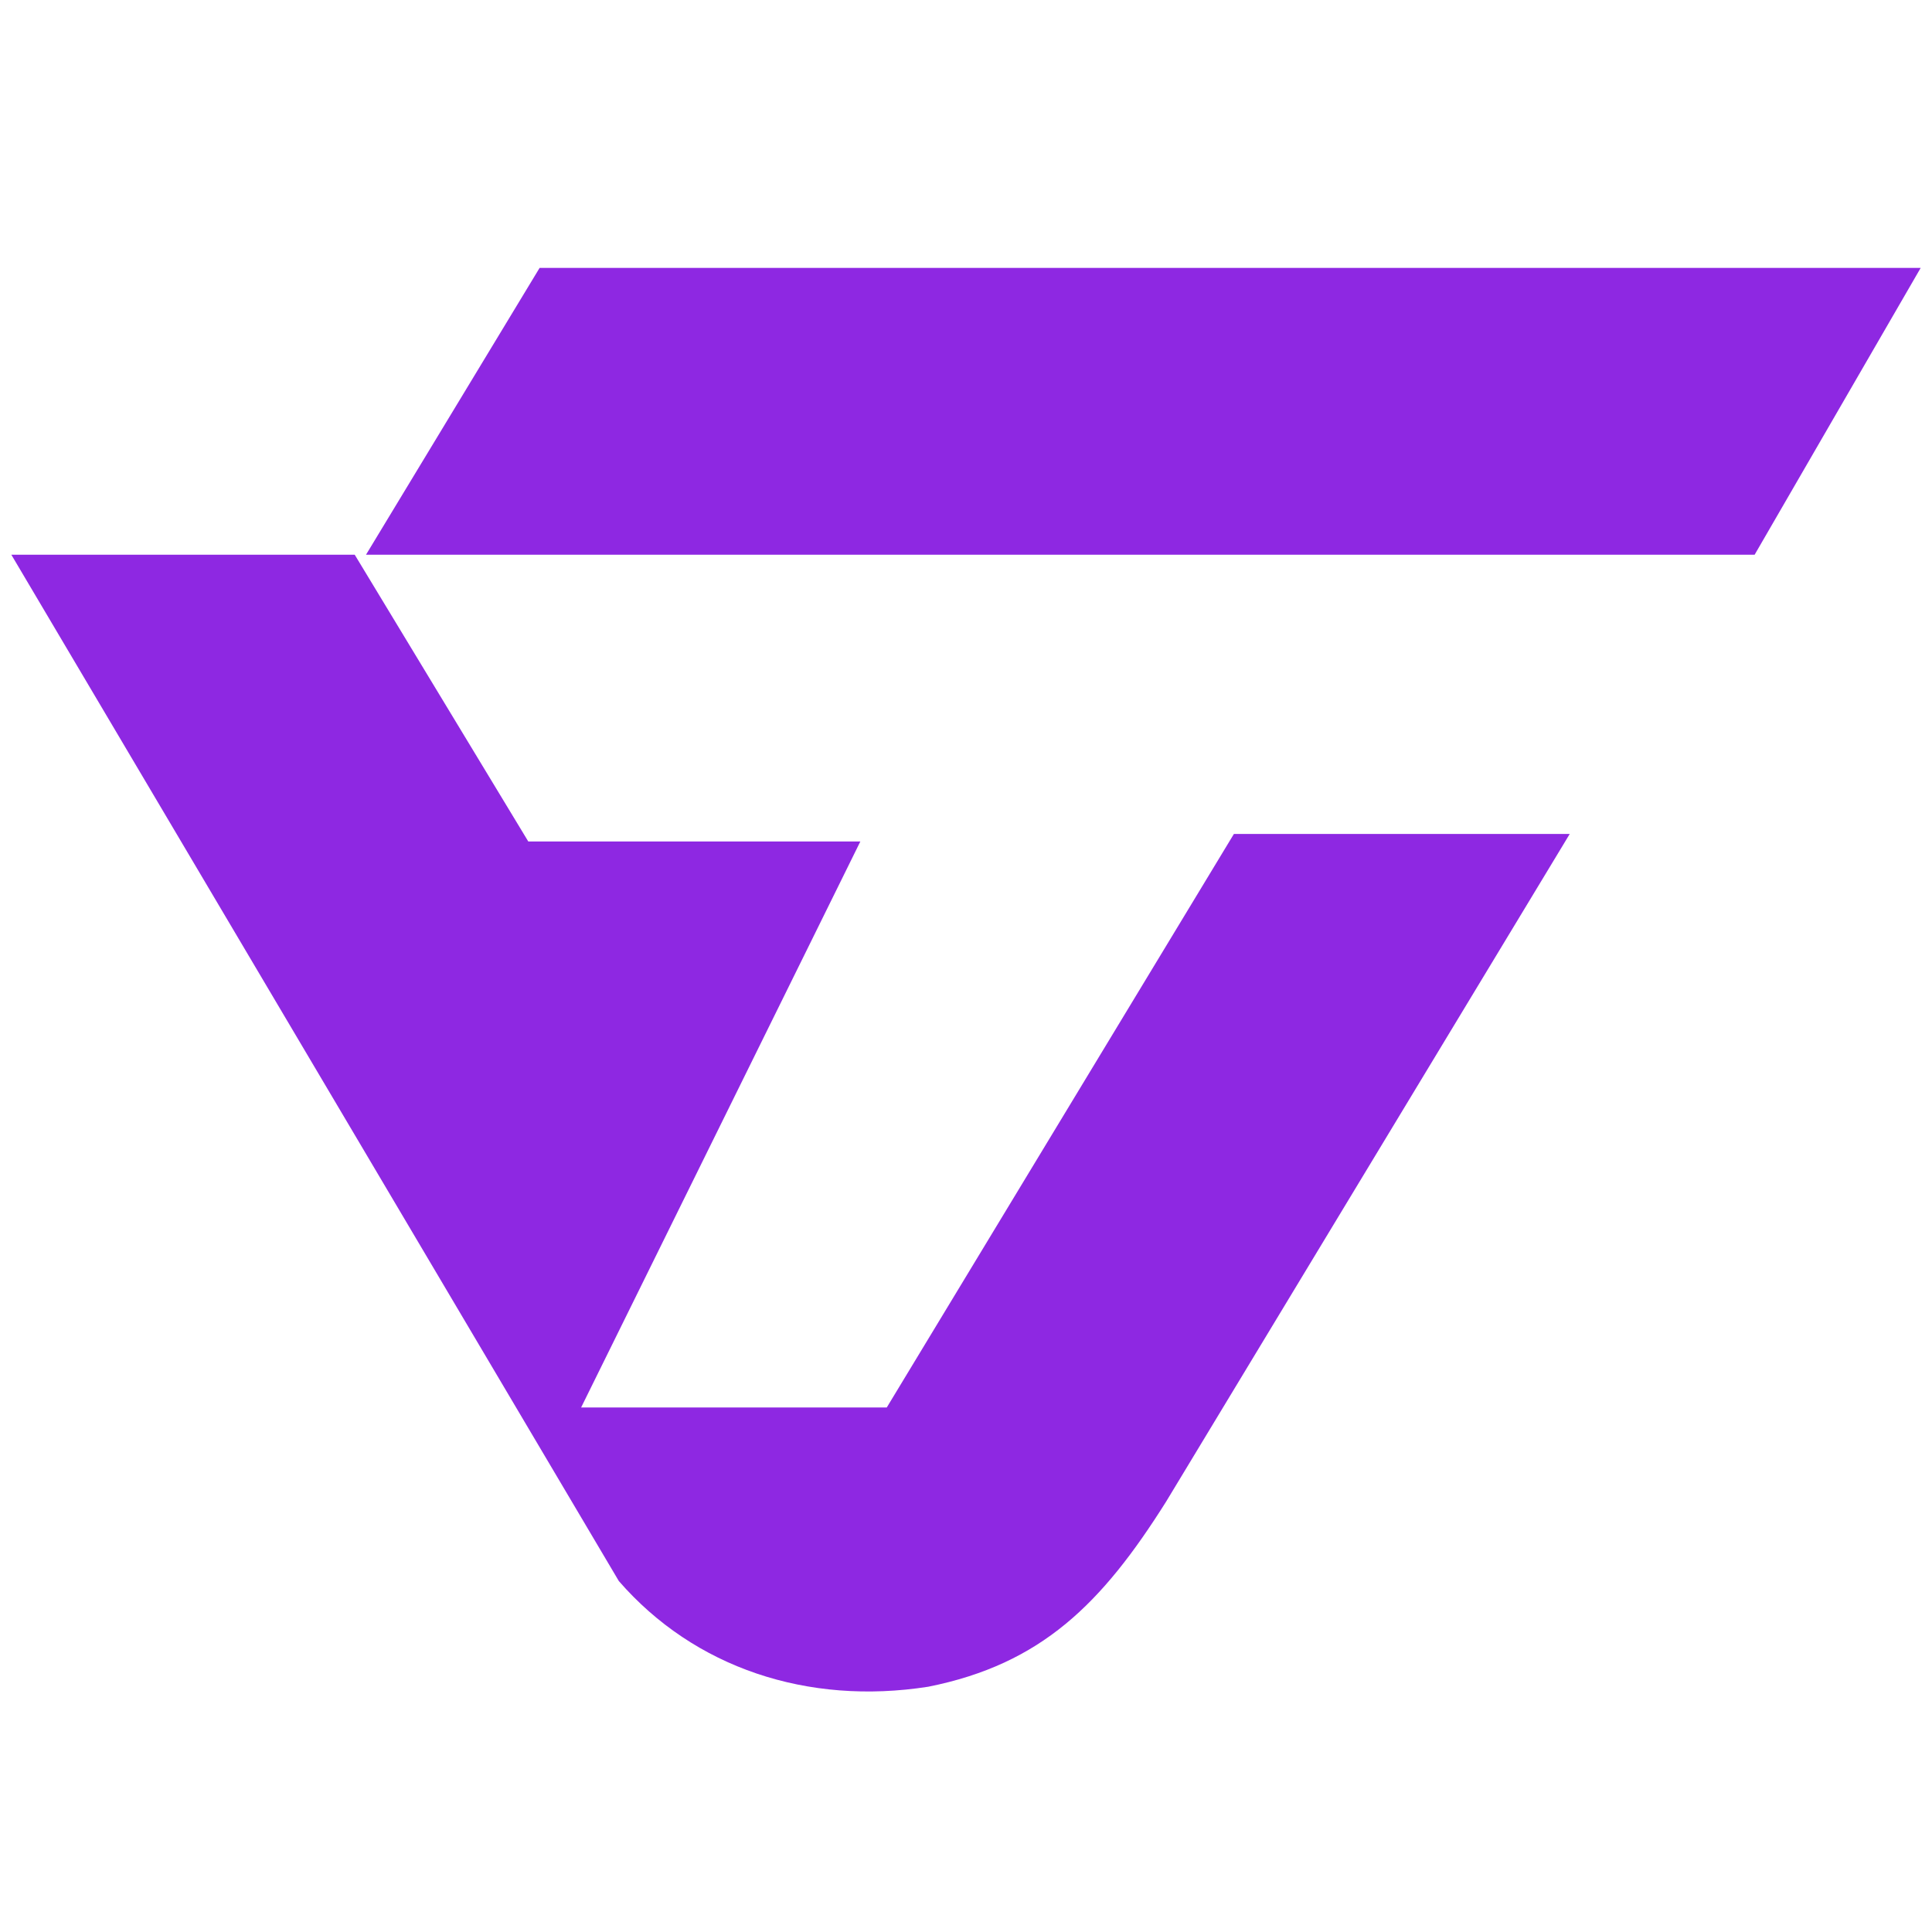
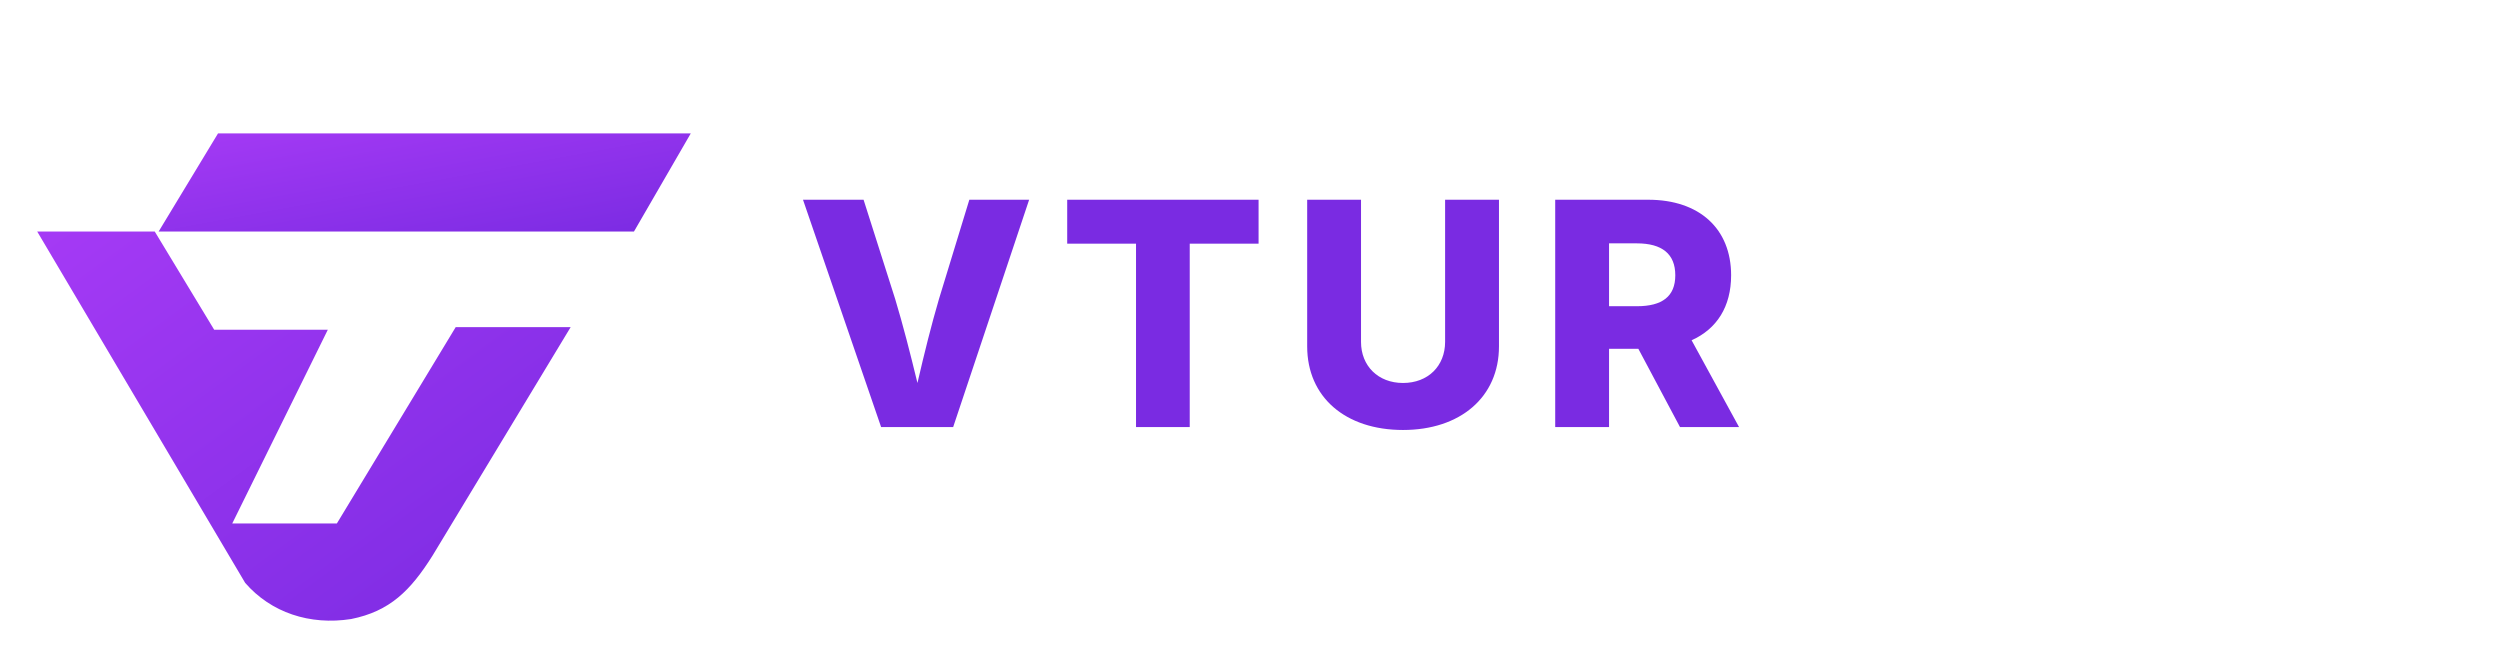
- <svg xmlns="http://www.w3.org/2000/svg" viewBox="0 0 512 512">
-   <path fill="#8e28e2" d="M143 71 L509 71 L465 147 L97 147 Z" />
-   <path fill="#8e28e2" d="M3 147 L94 147 L140 223 L228 223 L154 373 L235 373 L327 221 L416 221 L309 398 C292 425 276 441 246 447 C214 452 184 442 164 419 Z" />
+ <svg xmlns="http://www.w3.org/2000/svg" width="1200" height="320" viewBox="0 0 1200 320" role="img" aria-label="VTUR logo horizontal">
+   <defs>
+     <linearGradient id="vturGradientH" x1="0" y1="0" x2="1" y2="1">
+       <stop offset="0%" stop-color="#A53AF5" />
+       <stop offset="100%" stop-color="#7A2BE2" />
+     </linearGradient>
+   </defs>
+   <g transform="translate(16 20) scale(0.62)">
+     <path fill="url(#vturGradientH)" d="M143 71 L509 71 L465 147 L97 147 Z" />
+     <path fill="url(#vturGradientH)" d="M3 147 L94 147 L140 223 L228 223 L154 373 L235 373 L327 221 L416 221 L309 398 C292 425 276 441 246 447 C214 452 184 442 164 419 Z" />
+   </g>
+   <text x="382" y="205" fill="#7A2BE2" font-family="Inter, Poppins, Montserrat, Arial, sans-serif" font-size="150" font-weight="800" letter-spacing="10">VTUR</text>
</svg>
